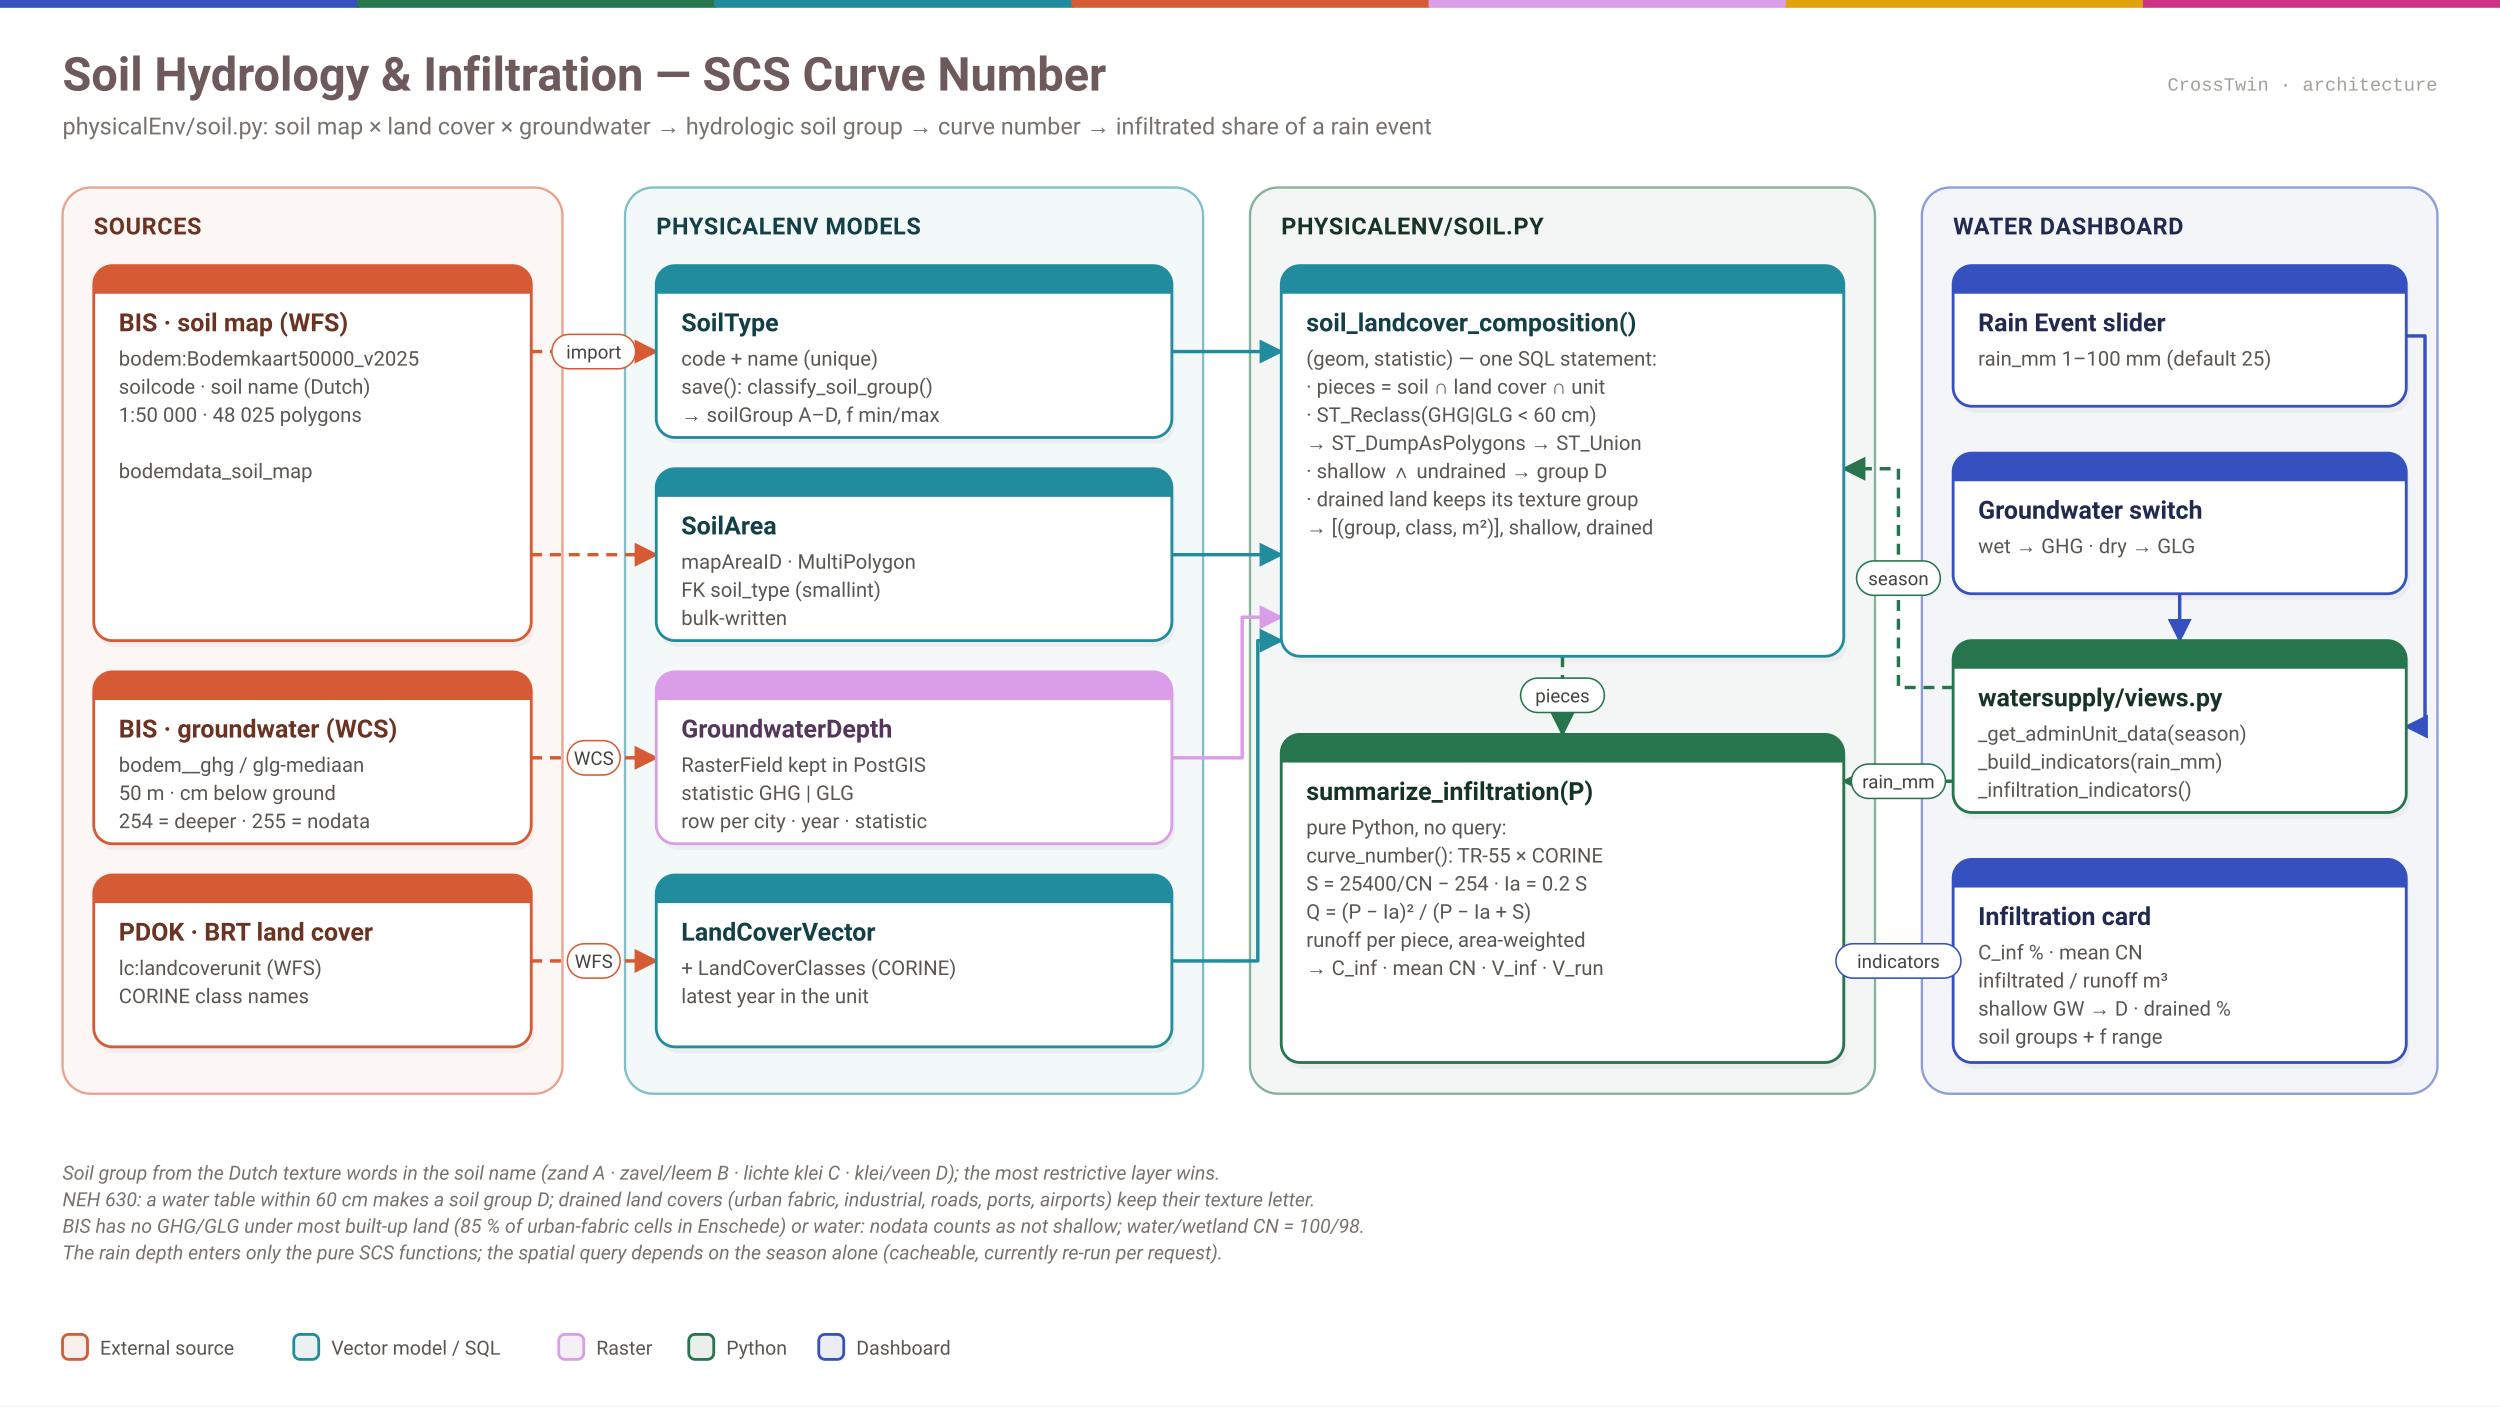
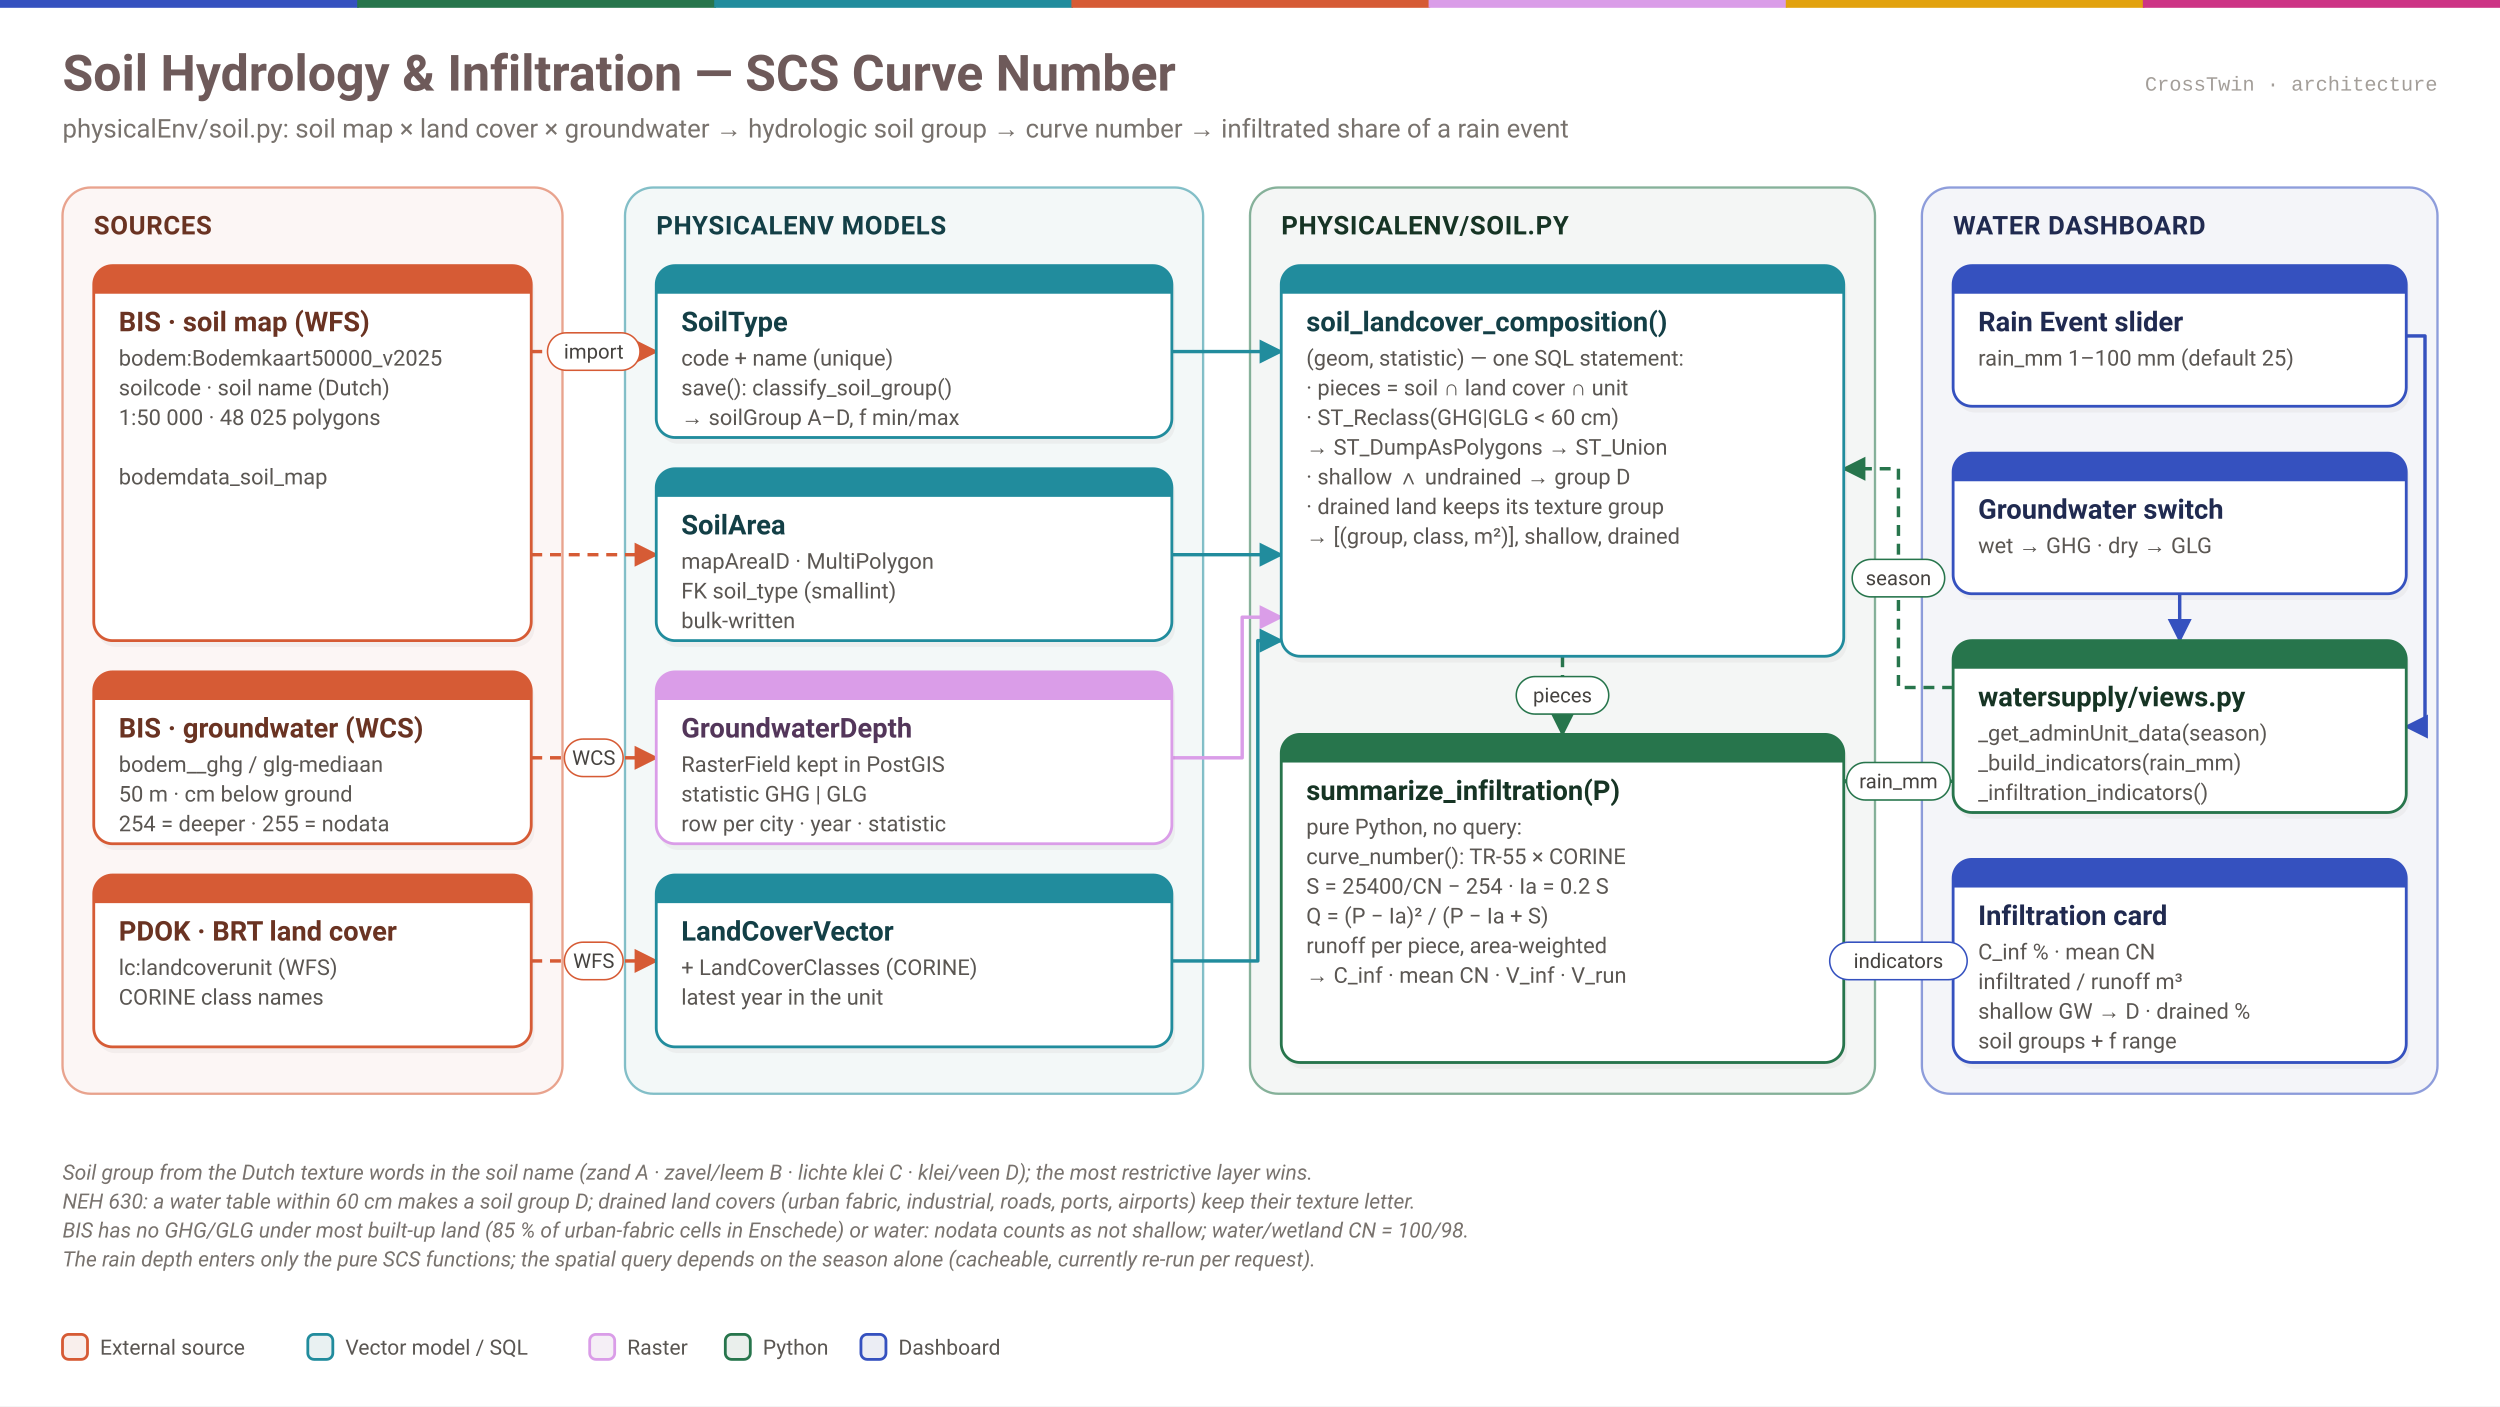
<svg xmlns="http://www.w3.org/2000/svg" viewBox="0 0 1600 900" width="1600" height="900" role="img" aria-label="Soil Hydrology &amp; Infiltration — SCS Curve Number">
  <style>
  .t { font-family:'Roboto','Helvetica Neue','Arial',sans-serif; }
  .m { font-family:'JetBrains Mono','Consolas','Courier New',monospace; }
  .flow { stroke-dasharray:7 5; animation:dash 1.2s linear infinite; }
  @keyframes dash { to { stroke-dashoffset:-24; } }
  @media (prefers-reduced-motion: reduce) { .flow { animation:none; } }
</style>
  <defs>
    <marker id="a-client" viewBox="0 0 10 10" refX="9" refY="5" markerWidth="7" markerHeight="7" orient="auto-start-reverse">
      <path d="M0,0 L10,5 L0,10 z" fill="#3551BF" />
    </marker>
    <marker id="as-client" viewBox="0 0 10 10" refX="9" refY="5" markerWidth="7" markerHeight="7" orient="auto-start-reverse">
      <path d="M0,0 L10,5 L0,10 z" fill="#3551BF" />
    </marker>
    <marker id="a-django" viewBox="0 0 10 10" refX="9" refY="5" markerWidth="7" markerHeight="7" orient="auto-start-reverse">
      <path d="M0,0 L10,5 L0,10 z" fill="#27754C" />
    </marker>
    <marker id="as-django" viewBox="0 0 10 10" refX="9" refY="5" markerWidth="7" markerHeight="7" orient="auto-start-reverse">
      <path d="M0,0 L10,5 L0,10 z" fill="#27754C" />
    </marker>
    <marker id="a-data" viewBox="0 0 10 10" refX="9" refY="5" markerWidth="7" markerHeight="7" orient="auto-start-reverse">
      <path d="M0,0 L10,5 L0,10 z" fill="#218C9D" />
    </marker>
    <marker id="as-data" viewBox="0 0 10 10" refX="9" refY="5" markerWidth="7" markerHeight="7" orient="auto-start-reverse">
      <path d="M0,0 L10,5 L0,10 z" fill="#218C9D" />
    </marker>
    <marker id="a-external" viewBox="0 0 10 10" refX="9" refY="5" markerWidth="7" markerHeight="7" orient="auto-start-reverse">
      <path d="M0,0 L10,5 L0,10 z" fill="#D65B35" />
    </marker>
    <marker id="as-external" viewBox="0 0 10 10" refX="9" refY="5" markerWidth="7" markerHeight="7" orient="auto-start-reverse">
      <path d="M0,0 L10,5 L0,10 z" fill="#D65B35" />
    </marker>
    <marker id="a-raster" viewBox="0 0 10 10" refX="9" refY="5" markerWidth="7" markerHeight="7" orient="auto-start-reverse">
      <path d="M0,0 L10,5 L0,10 z" fill="#DA9DE8" />
    </marker>
    <marker id="as-raster" viewBox="0 0 10 10" refX="9" refY="5" markerWidth="7" markerHeight="7" orient="auto-start-reverse">
      <path d="M0,0 L10,5 L0,10 z" fill="#DA9DE8" />
    </marker>
    <marker id="a-cache" viewBox="0 0 10 10" refX="9" refY="5" markerWidth="7" markerHeight="7" orient="auto-start-reverse">
      <path d="M0,0 L10,5 L0,10 z" fill="#E2A20E" />
    </marker>
    <marker id="as-cache" viewBox="0 0 10 10" refX="9" refY="5" markerWidth="7" markerHeight="7" orient="auto-start-reverse">
      <path d="M0,0 L10,5 L0,10 z" fill="#E2A20E" />
    </marker>
    <marker id="a-signal" viewBox="0 0 10 10" refX="9" refY="5" markerWidth="7" markerHeight="7" orient="auto-start-reverse">
      <path d="M0,0 L10,5 L0,10 z" fill="#CD3485" />
    </marker>
    <marker id="as-signal" viewBox="0 0 10 10" refX="9" refY="5" markerWidth="7" markerHeight="7" orient="auto-start-reverse">
      <path d="M0,0 L10,5 L0,10 z" fill="#CD3485" />
    </marker>
    <marker id="a-neutral" viewBox="0 0 10 10" refX="9" refY="5" markerWidth="7" markerHeight="7" orient="auto-start-reverse">
      <path d="M0,0 L10,5 L0,10 z" fill="#1E1D2C" />
    </marker>
    <marker id="as-neutral" viewBox="0 0 10 10" refX="9" refY="5" markerWidth="7" markerHeight="7" orient="auto-start-reverse">
      <path d="M0,0 L10,5 L0,10 z" fill="#1E1D2C" />
    </marker>
  </defs>
  <rect width="1600" height="900" fill="#ffffff" />
  <rect x="0.0" width="229.6" height="5" fill="#3551BF" />
  <rect x="228.6" width="229.6" height="5" fill="#27754C" />
  <rect x="457.1" width="229.6" height="5" fill="#218C9D" />
  <rect x="685.7" width="229.6" height="5" fill="#D65B35" />
  <rect x="914.3" width="229.6" height="5" fill="#DA9DE8" />
  <rect x="1142.9" width="229.6" height="5" fill="#E2A20E" />
  <rect x="1371.4" width="229.6" height="5" fill="#CD3485" />
-   <text class="t" x="40" y="58" font-size="30" font-weight="600" fill="#6E5A5A">Soil Hydrology &amp; Infiltration — SCS Curve Number</text>
-   <text class="t" x="40" y="86" font-size="15" fill="#78726D">physicalEnv/soil.py: soil map × land cover × groundwater → hydrologic soil group → curve number → infiltrated share of a rain event</text>
-   <text class="m" x="1560" y="58" font-size="12" fill="#A39E99" text-anchor="end">CrossTwin · architecture</text>
+   <text class="t" x="40" y="58" font-size="32" font-weight="600" fill="#6E5A5A">Soil Hydrology &amp; Infiltration — SCS Curve Number</text>
+   <text class="t" x="40" y="88" font-size="16.5" fill="#78726D">physicalEnv/soil.py: soil map × land cover × groundwater → hydrologic soil group → curve number → infiltrated share of a rain event</text>
+   <text class="m" x="1560" y="58" font-size="13" fill="#A39E99" text-anchor="end">CrossTwin · architecture</text>
  <rect x="40" y="120" width="320" height="580" rx="18" fill="#F9EFEC" fill-opacity="0.55" stroke="#D65B35" stroke-opacity="0.55" stroke-width="1.5" />
-   <text class="t" x="60" y="150" font-size="15" font-weight="700" fill="#6A3322" letter-spacing="0.4">SOURCES</text>
+   <text class="t" x="60" y="150" font-size="16.5" font-weight="700" fill="#6A3322" letter-spacing="0.4">SOURCES</text>
  <rect x="400" y="120" width="370" height="580" rx="18" fill="#E9F1F2" fill-opacity="0.55" stroke="#218C9D" stroke-opacity="0.55" stroke-width="1.5" />
-   <text class="t" x="420" y="150" font-size="15" font-weight="700" fill="#133F46" letter-spacing="0.4">PHYSICALENV MODELS</text>
+   <text class="t" x="420" y="150" font-size="16.5" font-weight="700" fill="#133F46" letter-spacing="0.4">PHYSICALENV MODELS</text>
  <rect x="800" y="120" width="400" height="580" rx="18" fill="#EAEFEC" fill-opacity="0.55" stroke="#27754C" stroke-opacity="0.55" stroke-width="1.5" />
-   <text class="t" x="820" y="150" font-size="15" font-weight="700" fill="#163424" letter-spacing="0.4">PHYSICALENV/SOIL.PY</text>
+   <text class="t" x="820" y="150" font-size="16.5" font-weight="700" fill="#163424" letter-spacing="0.4">PHYSICALENV/SOIL.PY</text>
  <rect x="1230" y="120" width="330" height="580" rx="18" fill="#EBEDF4" fill-opacity="0.55" stroke="#3551BF" stroke-opacity="0.55" stroke-width="1.5" />
-   <text class="t" x="1250" y="150" font-size="15" font-weight="700" fill="#202A50" letter-spacing="0.4">WATER DASHBOARD</text>
+   <text class="t" x="1250" y="150" font-size="16.5" font-weight="700" fill="#202A50" letter-spacing="0.4">WATER DASHBOARD</text>
  <path d="M1180,615 L1250,615" fill="none" stroke="#3551BF" stroke-width="2.2" stroke-linejoin="round" class="flow" marker-end="url(#a-client)" />
  <path d="M1250,500 L1180,500" fill="none" stroke="#27754C" stroke-width="2.2" stroke-linejoin="round" class="flow" marker-end="url(#a-django)" />
  <path d="M1250,440 L1215,440 L1215,300 L1180,300" fill="none" stroke="#27754C" stroke-width="2.2" stroke-linejoin="round" class="flow" marker-end="url(#a-django)" />
  <path d="M1540,215 L1552,215 L1552,465 L1540,465" fill="none" stroke="#3551BF" stroke-width="2.2" stroke-linejoin="round" marker-end="url(#a-client)" />
  <path d="M1395,380 L1395,410" fill="none" stroke="#3551BF" stroke-width="2.2" stroke-linejoin="round" marker-end="url(#a-client)" />
  <path d="M1000,420 L1000,470" fill="none" stroke="#27754C" stroke-width="2.2" stroke-linejoin="round" class="flow" marker-end="url(#a-django)" />
  <path d="M750,615 L805,615 L805,410 L820,410" fill="none" stroke="#218C9D" stroke-width="2.2" stroke-linejoin="round" marker-end="url(#a-data)" />
  <path d="M750,485 L795,485 L795,395 L820,395" fill="none" stroke="#DA9DE8" stroke-width="2.2" stroke-linejoin="round" marker-end="url(#a-raster)" />
  <path d="M750,355 L820,355" fill="none" stroke="#218C9D" stroke-width="2.2" stroke-linejoin="round" marker-end="url(#a-data)" />
  <path d="M750,225 L820,225" fill="none" stroke="#218C9D" stroke-width="2.2" stroke-linejoin="round" marker-end="url(#a-data)" />
  <path d="M340,615 L420,615" fill="none" stroke="#D65B35" stroke-width="2.2" stroke-linejoin="round" class="flow" marker-end="url(#a-external)" />
  <path d="M340,485 L420,485" fill="none" stroke="#D65B35" stroke-width="2.2" stroke-linejoin="round" class="flow" marker-end="url(#a-external)" />
  <path d="M340,355 L420,355" fill="none" stroke="#D65B35" stroke-width="2.2" stroke-linejoin="round" class="flow" marker-end="url(#a-external)" />
  <path d="M340,225 L420,225" fill="none" stroke="#D65B35" stroke-width="2.2" stroke-linejoin="round" class="flow" marker-end="url(#a-external)" />
  <rect x="62" y="174" width="280" height="240" rx="12" fill="#6E5A5A" fill-opacity="0.06" />
  <rect x="60" y="170" width="280" height="240" rx="12" fill="#fff" stroke="#D65B35" stroke-width="1.8" />
  <path d="M72,170 h256 a12,12 0 0 1 12,12 v6 h-280 v-6 a12,12 0 0 1 12,-12 z" fill="#D65B35" />
-   <text class="t" x="76" y="212" font-size="16" font-weight="700" fill="#6A3322">BIS · soil map (WFS)</text>
-   <text class="t" x="76" y="234" font-size="13" fill="#5A5652">bodem:Bodemkaart50000_v2025</text>
-   <text class="t" x="76" y="252" font-size="13" fill="#5A5652">soilcode · soil name (Dutch)</text>
-   <text class="t" x="76" y="270" font-size="13" fill="#5A5652">1:50 000 · 48 025 polygons</text>
-   <text class="t" x="76" y="288" font-size="13" fill="#5A5652" />
-   <text class="t" x="76" y="306" font-size="13" fill="#5A5652">bodemdata_soil_map</text>
+   <text class="t" x="76" y="212" font-size="17.5" font-weight="700" fill="#6A3322">BIS · soil map (WFS)</text>
+   <text class="t" x="76" y="234" font-size="14" fill="#5A5652">bodem:Bodemkaart50000_v2025</text>
+   <text class="t" x="76" y="253" font-size="14" fill="#5A5652">soilcode · soil name (Dutch)</text>
+   <text class="t" x="76" y="272" font-size="14" fill="#5A5652">1:50 000 · 48 025 polygons</text>
+   <text class="t" x="76" y="291" font-size="14" fill="#5A5652" />
+   <text class="t" x="76" y="310" font-size="14" fill="#5A5652">bodemdata_soil_map</text>
  <rect x="62" y="434" width="280" height="110" rx="12" fill="#6E5A5A" fill-opacity="0.06" />
  <rect x="60" y="430" width="280" height="110" rx="12" fill="#fff" stroke="#D65B35" stroke-width="1.8" />
  <path d="M72,430 h256 a12,12 0 0 1 12,12 v6 h-280 v-6 a12,12 0 0 1 12,-12 z" fill="#D65B35" />
-   <text class="t" x="76" y="472" font-size="16" font-weight="700" fill="#6A3322">BIS · groundwater (WCS)</text>
-   <text class="t" x="76" y="494" font-size="13" fill="#5A5652">bodem__ghg / glg-mediaan</text>
-   <text class="t" x="76" y="512" font-size="13" fill="#5A5652">50 m · cm below ground</text>
-   <text class="t" x="76" y="530" font-size="13" fill="#5A5652">254 = deeper · 255 = nodata</text>
+   <text class="t" x="76" y="472" font-size="17.5" font-weight="700" fill="#6A3322">BIS · groundwater (WCS)</text>
+   <text class="t" x="76" y="494" font-size="14" fill="#5A5652">bodem__ghg / glg-mediaan</text>
+   <text class="t" x="76" y="513" font-size="14" fill="#5A5652">50 m · cm below ground</text>
+   <text class="t" x="76" y="532" font-size="14" fill="#5A5652">254 = deeper · 255 = nodata</text>
  <rect x="62" y="564" width="280" height="110" rx="12" fill="#6E5A5A" fill-opacity="0.06" />
  <rect x="60" y="560" width="280" height="110" rx="12" fill="#fff" stroke="#D65B35" stroke-width="1.8" />
  <path d="M72,560 h256 a12,12 0 0 1 12,12 v6 h-280 v-6 a12,12 0 0 1 12,-12 z" fill="#D65B35" />
-   <text class="t" x="76" y="602" font-size="16" font-weight="700" fill="#6A3322">PDOK · BRT land cover</text>
-   <text class="t" x="76" y="624" font-size="13" fill="#5A5652">lc:landcoverunit (WFS)</text>
-   <text class="t" x="76" y="642" font-size="13" fill="#5A5652">CORINE class names</text>
+   <text class="t" x="76" y="602" font-size="17.5" font-weight="700" fill="#6A3322">PDOK · BRT land cover</text>
+   <text class="t" x="76" y="624" font-size="14" fill="#5A5652">lc:landcoverunit (WFS)</text>
+   <text class="t" x="76" y="643" font-size="14" fill="#5A5652">CORINE class names</text>
  <rect x="422" y="174" width="330" height="110" rx="12" fill="#6E5A5A" fill-opacity="0.06" />
  <rect x="420" y="170" width="330" height="110" rx="12" fill="#fff" stroke="#218C9D" stroke-width="1.8" />
  <path d="M432,170 h306 a12,12 0 0 1 12,12 v6 h-330 v-6 a12,12 0 0 1 12,-12 z" fill="#218C9D" />
-   <text class="t" x="436" y="212" font-size="16" font-weight="700" fill="#133F46">SoilType</text>
-   <text class="t" x="436" y="234" font-size="13" fill="#5A5652">code + name (unique)</text>
-   <text class="t" x="436" y="252" font-size="13" fill="#5A5652">save(): classify_soil_group()</text>
-   <text class="t" x="436" y="270" font-size="13" fill="#5A5652">→ soilGroup A–D, f min/max</text>
+   <text class="t" x="436" y="212" font-size="17.5" font-weight="700" fill="#133F46">SoilType</text>
+   <text class="t" x="436" y="234" font-size="14" fill="#5A5652">code + name (unique)</text>
+   <text class="t" x="436" y="253" font-size="14" fill="#5A5652">save(): classify_soil_group()</text>
+   <text class="t" x="436" y="272" font-size="14" fill="#5A5652">→ soilGroup A–D, f min/max</text>
  <rect x="422" y="304" width="330" height="110" rx="12" fill="#6E5A5A" fill-opacity="0.06" />
  <rect x="420" y="300" width="330" height="110" rx="12" fill="#fff" stroke="#218C9D" stroke-width="1.8" />
  <path d="M432,300 h306 a12,12 0 0 1 12,12 v6 h-330 v-6 a12,12 0 0 1 12,-12 z" fill="#218C9D" />
-   <text class="t" x="436" y="342" font-size="16" font-weight="700" fill="#133F46">SoilArea</text>
-   <text class="t" x="436" y="364" font-size="13" fill="#5A5652">mapAreaID · MultiPolygon</text>
-   <text class="t" x="436" y="382" font-size="13" fill="#5A5652">FK soil_type (smallint)</text>
-   <text class="t" x="436" y="400" font-size="13" fill="#5A5652">bulk-written</text>
+   <text class="t" x="436" y="342" font-size="17.5" font-weight="700" fill="#133F46">SoilArea</text>
+   <text class="t" x="436" y="364" font-size="14" fill="#5A5652">mapAreaID · MultiPolygon</text>
+   <text class="t" x="436" y="383" font-size="14" fill="#5A5652">FK soil_type (smallint)</text>
+   <text class="t" x="436" y="402" font-size="14" fill="#5A5652">bulk-written</text>
  <rect x="422" y="434" width="330" height="110" rx="12" fill="#6E5A5A" fill-opacity="0.06" />
  <rect x="420" y="430" width="330" height="110" rx="12" fill="#fff" stroke="#DA9DE8" stroke-width="1.8" />
  <path d="M432,430 h306 a12,12 0 0 1 12,12 v6 h-330 v-6 a12,12 0 0 1 12,-12 z" fill="#DA9DE8" />
-   <text class="t" x="436" y="472" font-size="16" font-weight="700" fill="#53365A">GroundwaterDepth</text>
-   <text class="t" x="436" y="494" font-size="13" fill="#5A5652">RasterField kept in PostGIS</text>
-   <text class="t" x="436" y="512" font-size="13" fill="#5A5652">statistic GHG | GLG</text>
-   <text class="t" x="436" y="530" font-size="13" fill="#5A5652">row per city · year · statistic</text>
+   <text class="t" x="436" y="472" font-size="17.5" font-weight="700" fill="#53365A">GroundwaterDepth</text>
+   <text class="t" x="436" y="494" font-size="14" fill="#5A5652">RasterField kept in PostGIS</text>
+   <text class="t" x="436" y="513" font-size="14" fill="#5A5652">statistic GHG | GLG</text>
+   <text class="t" x="436" y="532" font-size="14" fill="#5A5652">row per city · year · statistic</text>
  <rect x="422" y="564" width="330" height="110" rx="12" fill="#6E5A5A" fill-opacity="0.06" />
  <rect x="420" y="560" width="330" height="110" rx="12" fill="#fff" stroke="#218C9D" stroke-width="1.8" />
  <path d="M432,560 h306 a12,12 0 0 1 12,12 v6 h-330 v-6 a12,12 0 0 1 12,-12 z" fill="#218C9D" />
-   <text class="t" x="436" y="602" font-size="16" font-weight="700" fill="#133F46">LandCoverVector</text>
-   <text class="t" x="436" y="624" font-size="13" fill="#5A5652">+ LandCoverClasses (CORINE)</text>
-   <text class="t" x="436" y="642" font-size="13" fill="#5A5652">latest year in the unit</text>
+   <text class="t" x="436" y="602" font-size="17.5" font-weight="700" fill="#133F46">LandCoverVector</text>
+   <text class="t" x="436" y="624" font-size="14" fill="#5A5652">+ LandCoverClasses (CORINE)</text>
+   <text class="t" x="436" y="643" font-size="14" fill="#5A5652">latest year in the unit</text>
  <rect x="822" y="174" width="360" height="250" rx="12" fill="#6E5A5A" fill-opacity="0.06" />
  <rect x="820" y="170" width="360" height="250" rx="12" fill="#fff" stroke="#218C9D" stroke-width="1.8" />
  <path d="M832,170 h336 a12,12 0 0 1 12,12 v6 h-360 v-6 a12,12 0 0 1 12,-12 z" fill="#218C9D" />
-   <text class="t" x="836" y="212" font-size="16" font-weight="700" fill="#133F46">soil_landcover_composition()</text>
-   <text class="t" x="836" y="234" font-size="13" fill="#5A5652">(geom, statistic) — one SQL statement:</text>
-   <text class="t" x="836" y="252" font-size="13" fill="#5A5652">· pieces = soil ∩ land cover ∩ unit</text>
-   <text class="t" x="836" y="270" font-size="13" fill="#5A5652">· ST_Reclass(GHG|GLG &lt; 60 cm)</text>
-   <text class="t" x="836" y="288" font-size="13" fill="#5A5652">  → ST_DumpAsPolygons → ST_Union</text>
-   <text class="t" x="836" y="306" font-size="13" fill="#5A5652">· shallow ∧ undrained → group D</text>
-   <text class="t" x="836" y="324" font-size="13" fill="#5A5652">· drained land keeps its texture group</text>
-   <text class="t" x="836" y="342" font-size="13" fill="#5A5652">→ [(group, class, m²)], shallow, drained</text>
+   <text class="t" x="836" y="212" font-size="17.5" font-weight="700" fill="#133F46">soil_landcover_composition()</text>
+   <text class="t" x="836" y="234" font-size="14" fill="#5A5652">(geom, statistic) — one SQL statement:</text>
+   <text class="t" x="836" y="253" font-size="14" fill="#5A5652">· pieces = soil ∩ land cover ∩ unit</text>
+   <text class="t" x="836" y="272" font-size="14" fill="#5A5652">· ST_Reclass(GHG|GLG &lt; 60 cm)</text>
+   <text class="t" x="836" y="291" font-size="14" fill="#5A5652">  → ST_DumpAsPolygons → ST_Union</text>
+   <text class="t" x="836" y="310" font-size="14" fill="#5A5652">· shallow ∧ undrained → group D</text>
+   <text class="t" x="836" y="329" font-size="14" fill="#5A5652">· drained land keeps its texture group</text>
+   <text class="t" x="836" y="348" font-size="14" fill="#5A5652">→ [(group, class, m²)], shallow, drained</text>
  <rect x="822" y="474" width="360" height="210" rx="12" fill="#6E5A5A" fill-opacity="0.06" />
  <rect x="820" y="470" width="360" height="210" rx="12" fill="#fff" stroke="#27754C" stroke-width="1.8" />
  <path d="M832,470 h336 a12,12 0 0 1 12,12 v6 h-360 v-6 a12,12 0 0 1 12,-12 z" fill="#27754C" />
-   <text class="t" x="836" y="512" font-size="16" font-weight="700" fill="#163424">summarize_infiltration(P)</text>
-   <text class="t" x="836" y="534" font-size="13" fill="#5A5652">pure Python, no query:</text>
-   <text class="t" x="836" y="552" font-size="13" fill="#5A5652">curve_number(): TR-55 × CORINE</text>
-   <text class="t" x="836" y="570" font-size="13" fill="#5A5652">S = 25400/CN − 254 · Ia = 0.2 S</text>
-   <text class="t" x="836" y="588" font-size="13" fill="#5A5652">Q = (P − Ia)² / (P − Ia + S)</text>
-   <text class="t" x="836" y="606" font-size="13" fill="#5A5652">runoff per piece, area-weighted</text>
-   <text class="t" x="836" y="624" font-size="13" fill="#5A5652">→ C_inf · mean CN · V_inf · V_run</text>
+   <text class="t" x="836" y="512" font-size="17.5" font-weight="700" fill="#163424">summarize_infiltration(P)</text>
+   <text class="t" x="836" y="534" font-size="14" fill="#5A5652">pure Python, no query:</text>
+   <text class="t" x="836" y="553" font-size="14" fill="#5A5652">curve_number(): TR-55 × CORINE</text>
+   <text class="t" x="836" y="572" font-size="14" fill="#5A5652">S = 25400/CN − 254 · Ia = 0.2 S</text>
+   <text class="t" x="836" y="591" font-size="14" fill="#5A5652">Q = (P − Ia)² / (P − Ia + S)</text>
+   <text class="t" x="836" y="610" font-size="14" fill="#5A5652">runoff per piece, area-weighted</text>
+   <text class="t" x="836" y="629" font-size="14" fill="#5A5652">→ C_inf · mean CN · V_inf · V_run</text>
  <rect x="1252" y="174" width="290" height="90" rx="12" fill="#6E5A5A" fill-opacity="0.06" />
  <rect x="1250" y="170" width="290" height="90" rx="12" fill="#fff" stroke="#3551BF" stroke-width="1.8" />
  <path d="M1262,170 h266 a12,12 0 0 1 12,12 v6 h-290 v-6 a12,12 0 0 1 12,-12 z" fill="#3551BF" />
-   <text class="t" x="1266" y="212" font-size="16" font-weight="700" fill="#202A50">Rain Event slider</text>
-   <text class="t" x="1266" y="234" font-size="13" fill="#5A5652">rain_mm 1–100 mm (default 25)</text>
+   <text class="t" x="1266" y="212" font-size="17.5" font-weight="700" fill="#202A50">Rain Event slider</text>
+   <text class="t" x="1266" y="234" font-size="14" fill="#5A5652">rain_mm 1–100 mm (default 25)</text>
  <rect x="1252" y="294" width="290" height="90" rx="12" fill="#6E5A5A" fill-opacity="0.06" />
  <rect x="1250" y="290" width="290" height="90" rx="12" fill="#fff" stroke="#3551BF" stroke-width="1.8" />
  <path d="M1262,290 h266 a12,12 0 0 1 12,12 v6 h-290 v-6 a12,12 0 0 1 12,-12 z" fill="#3551BF" />
-   <text class="t" x="1266" y="332" font-size="16" font-weight="700" fill="#202A50">Groundwater switch</text>
-   <text class="t" x="1266" y="354" font-size="13" fill="#5A5652">wet → GHG · dry → GLG</text>
+   <text class="t" x="1266" y="332" font-size="17.5" font-weight="700" fill="#202A50">Groundwater switch</text>
+   <text class="t" x="1266" y="354" font-size="14" fill="#5A5652">wet → GHG · dry → GLG</text>
  <rect x="1252" y="414" width="290" height="110" rx="12" fill="#6E5A5A" fill-opacity="0.06" />
  <rect x="1250" y="410" width="290" height="110" rx="12" fill="#fff" stroke="#27754C" stroke-width="1.8" />
  <path d="M1262,410 h266 a12,12 0 0 1 12,12 v6 h-290 v-6 a12,12 0 0 1 12,-12 z" fill="#27754C" />
-   <text class="t" x="1266" y="452" font-size="16" font-weight="700" fill="#163424">watersupply/views.py</text>
-   <text class="t" x="1266" y="474" font-size="13" fill="#5A5652">_get_adminUnit_data(season)</text>
-   <text class="t" x="1266" y="492" font-size="13" fill="#5A5652">_build_indicators(rain_mm)</text>
-   <text class="t" x="1266" y="510" font-size="13" fill="#5A5652">_infiltration_indicators()</text>
+   <text class="t" x="1266" y="452" font-size="17.5" font-weight="700" fill="#163424">watersupply/views.py</text>
+   <text class="t" x="1266" y="474" font-size="14" fill="#5A5652">_get_adminUnit_data(season)</text>
+   <text class="t" x="1266" y="493" font-size="14" fill="#5A5652">_build_indicators(rain_mm)</text>
+   <text class="t" x="1266" y="512" font-size="14" fill="#5A5652">_infiltration_indicators()</text>
  <rect x="1252" y="554" width="290" height="130" rx="12" fill="#6E5A5A" fill-opacity="0.06" />
  <rect x="1250" y="550" width="290" height="130" rx="12" fill="#fff" stroke="#3551BF" stroke-width="1.8" />
  <path d="M1262,550 h266 a12,12 0 0 1 12,12 v6 h-290 v-6 a12,12 0 0 1 12,-12 z" fill="#3551BF" />
-   <text class="t" x="1266" y="592" font-size="16" font-weight="700" fill="#202A50">Infiltration card</text>
-   <text class="t" x="1266" y="614" font-size="13" fill="#5A5652">C_inf % · mean CN</text>
-   <text class="t" x="1266" y="632" font-size="13" fill="#5A5652">infiltrated / runoff m³</text>
-   <text class="t" x="1266" y="650" font-size="13" fill="#5A5652">shallow GW → D · drained %</text>
-   <text class="t" x="1266" y="668" font-size="13" fill="#5A5652">soil groups + f range</text>
-   <rect x="353.2" y="214.0" width="53.6" height="22" rx="11" fill="#fff" stroke="#D65B35" stroke-width="1" />
-   <text class="t" x="380.0" y="229.5" font-size="12" fill="#45423F" text-anchor="middle">import</text>
-   <rect x="363.1" y="474.0" width="33.8" height="22" rx="11" fill="#fff" stroke="#D65B35" stroke-width="1" />
-   <text class="t" x="380.0" y="489.5" font-size="12" fill="#45423F" text-anchor="middle">WCS</text>
-   <rect x="363.1" y="604.0" width="33.8" height="22" rx="11" fill="#fff" stroke="#D65B35" stroke-width="1" />
-   <text class="t" x="380.0" y="619.5" font-size="12" fill="#45423F" text-anchor="middle">WFS</text>
-   <rect x="973.2" y="434.0" width="53.6" height="22" rx="11" fill="#fff" stroke="#27754C" stroke-width="1" />
-   <text class="t" x="1000.0" y="449.5" font-size="12" fill="#45423F" text-anchor="middle">pieces</text>
-   <rect x="1188.2" y="359.0" width="53.6" height="22" rx="11" fill="#fff" stroke="#27754C" stroke-width="1" />
-   <text class="t" x="1215.0" y="374.5" font-size="12" fill="#45423F" text-anchor="middle">season</text>
-   <rect x="1184.9" y="489.0" width="60.2" height="22" rx="11" fill="#fff" stroke="#27754C" stroke-width="1" />
-   <text class="t" x="1215.0" y="504.5" font-size="12" fill="#45423F" text-anchor="middle">rain_mm</text>
-   <rect x="1175.0" y="604.0" width="80.0" height="22" rx="11" fill="#fff" stroke="#3551BF" stroke-width="1" />
-   <text class="t" x="1215.0" y="619.5" font-size="12" fill="#45423F" text-anchor="middle">indicators</text>
-   <text class="t" x="40" y="755" font-size="12.5" fill="#78726D" font-style="italic">Soil group from the Dutch texture words in the soil name (zand A · zavel/leem B · lichte klei C · klei/veen D); the most restrictive layer wins.</text>
-   <text class="t" x="40" y="772" font-size="12.5" fill="#78726D" font-style="italic">NEH 630: a water table within 60 cm makes a soil group D; drained land covers (urban fabric, industrial, roads, ports, airports) keep their texture letter.</text>
-   <text class="t" x="40" y="789" font-size="12.5" fill="#78726D" font-style="italic">BIS has no GHG/GLG under most built-up land (85 % of urban-fabric cells in Enschede) or water: nodata counts as not shallow; water/wetland CN = 100/98.</text>
-   <text class="t" x="40" y="806" font-size="12.5" fill="#78726D" font-style="italic">The rain depth enters only the pure SCS functions; the spatial query depends on the season alone (cacheable, currently re-run per request).</text>
+   <text class="t" x="1266" y="592" font-size="17.5" font-weight="700" fill="#202A50">Infiltration card</text>
+   <text class="t" x="1266" y="614" font-size="14" fill="#5A5652">C_inf % · mean CN</text>
+   <text class="t" x="1266" y="633" font-size="14" fill="#5A5652">infiltrated / runoff m³</text>
+   <text class="t" x="1266" y="652" font-size="14" fill="#5A5652">shallow GW → D · drained %</text>
+   <text class="t" x="1266" y="671" font-size="14" fill="#5A5652">soil groups + f range</text>
+   <rect x="350.4" y="213.0" width="59.2" height="24" rx="12" fill="#fff" stroke="#D65B35" stroke-width="1" />
+   <text class="t" x="380.0" y="229.5" font-size="13" fill="#45423F" text-anchor="middle">import</text>
+   <rect x="361.2" y="473.0" width="37.6" height="24" rx="12" fill="#fff" stroke="#D65B35" stroke-width="1" />
+   <text class="t" x="380.0" y="489.5" font-size="13" fill="#45423F" text-anchor="middle">WCS</text>
+   <rect x="361.2" y="603.0" width="37.6" height="24" rx="12" fill="#fff" stroke="#D65B35" stroke-width="1" />
+   <text class="t" x="380.0" y="619.5" font-size="13" fill="#45423F" text-anchor="middle">WFS</text>
+   <rect x="970.4" y="433.0" width="59.2" height="24" rx="12" fill="#fff" stroke="#27754C" stroke-width="1" />
+   <text class="t" x="1000.0" y="449.5" font-size="13" fill="#45423F" text-anchor="middle">pieces</text>
+   <rect x="1185.4" y="358.0" width="59.2" height="24" rx="12" fill="#fff" stroke="#27754C" stroke-width="1" />
+   <text class="t" x="1215.0" y="374.5" font-size="13" fill="#45423F" text-anchor="middle">season</text>
+   <rect x="1181.8" y="488.0" width="66.4" height="24" rx="12" fill="#fff" stroke="#27754C" stroke-width="1" />
+   <text class="t" x="1215.0" y="504.5" font-size="13" fill="#45423F" text-anchor="middle">rain_mm</text>
+   <rect x="1171.0" y="603.0" width="88.0" height="24" rx="12" fill="#fff" stroke="#3551BF" stroke-width="1" />
+   <text class="t" x="1215.0" y="619.5" font-size="13" fill="#45423F" text-anchor="middle">indicators</text>
+   <text class="t" x="40" y="755.0" font-size="13.5" fill="#78726D" font-style="italic">Soil group from the Dutch texture words in the soil name (zand A · zavel/leem B · lichte klei C · klei/veen D); the most restrictive layer wins.</text>
+   <text class="t" x="40" y="773.5" font-size="13.5" fill="#78726D" font-style="italic">NEH 630: a water table within 60 cm makes a soil group D; drained land covers (urban fabric, industrial, roads, ports, airports) keep their texture letter.</text>
+   <text class="t" x="40" y="792.0" font-size="13.5" fill="#78726D" font-style="italic">BIS has no GHG/GLG under most built-up land (85 % of urban-fabric cells in Enschede) or water: nodata counts as not shallow; water/wetland CN = 100/98.</text>
+   <text class="t" x="40" y="810.5" font-size="13.5" fill="#78726D" font-style="italic">The rain depth enters only the pure SCS functions; the spatial query depends on the season alone (cacheable, currently re-run per request).</text>
  <rect x="40" y="854" width="16" height="16" rx="4" fill="#F9EFEC" stroke="#D65B35" stroke-width="1.8" />
-   <text class="t" x="64" y="867" font-size="12.5" fill="#5A5652">External source</text>
-   <rect x="188.0" y="854" width="16" height="16" rx="4" fill="#E9F1F2" stroke="#218C9D" stroke-width="1.8" />
-   <text class="t" x="212.0" y="867" font-size="12.5" fill="#5A5652">Vector model / SQL</text>
-   <rect x="357.6" y="854" width="16" height="16" rx="4" fill="#F5EFF6" stroke="#DA9DE8" stroke-width="1.8" />
-   <text class="t" x="381.6" y="867" font-size="12.5" fill="#5A5652">Raster</text>
-   <rect x="440.8" y="854" width="16" height="16" rx="4" fill="#EAEFEC" stroke="#27754C" stroke-width="1.8" />
-   <text class="t" x="464.8" y="867" font-size="12.5" fill="#5A5652">Python</text>
-   <rect x="524.0" y="854" width="16" height="16" rx="4" fill="#EBEDF4" stroke="#3551BF" stroke-width="1.8" />
-   <text class="t" x="548.0" y="867" font-size="12.5" fill="#5A5652">Dashboard</text>
+   <text class="t" x="64" y="867" font-size="13.5" fill="#5A5652">External source</text>
+   <rect x="197.0" y="854" width="16" height="16" rx="4" fill="#E9F1F2" stroke="#218C9D" stroke-width="1.8" />
+   <text class="t" x="221.0" y="867" font-size="13.5" fill="#5A5652">Vector model / SQL</text>
+   <rect x="377.4" y="854" width="16" height="16" rx="4" fill="#F5EFF6" stroke="#DA9DE8" stroke-width="1.8" />
+   <text class="t" x="401.4" y="867" font-size="13.5" fill="#5A5652">Raster</text>
+   <rect x="464.2" y="854" width="16" height="16" rx="4" fill="#EAEFEC" stroke="#27754C" stroke-width="1.8" />
+   <text class="t" x="488.2" y="867" font-size="13.5" fill="#5A5652">Python</text>
+   <rect x="551.0" y="854" width="16" height="16" rx="4" fill="#EBEDF4" stroke="#3551BF" stroke-width="1.8" />
+   <text class="t" x="575.0" y="867" font-size="13.5" fill="#5A5652">Dashboard</text>
</svg>
